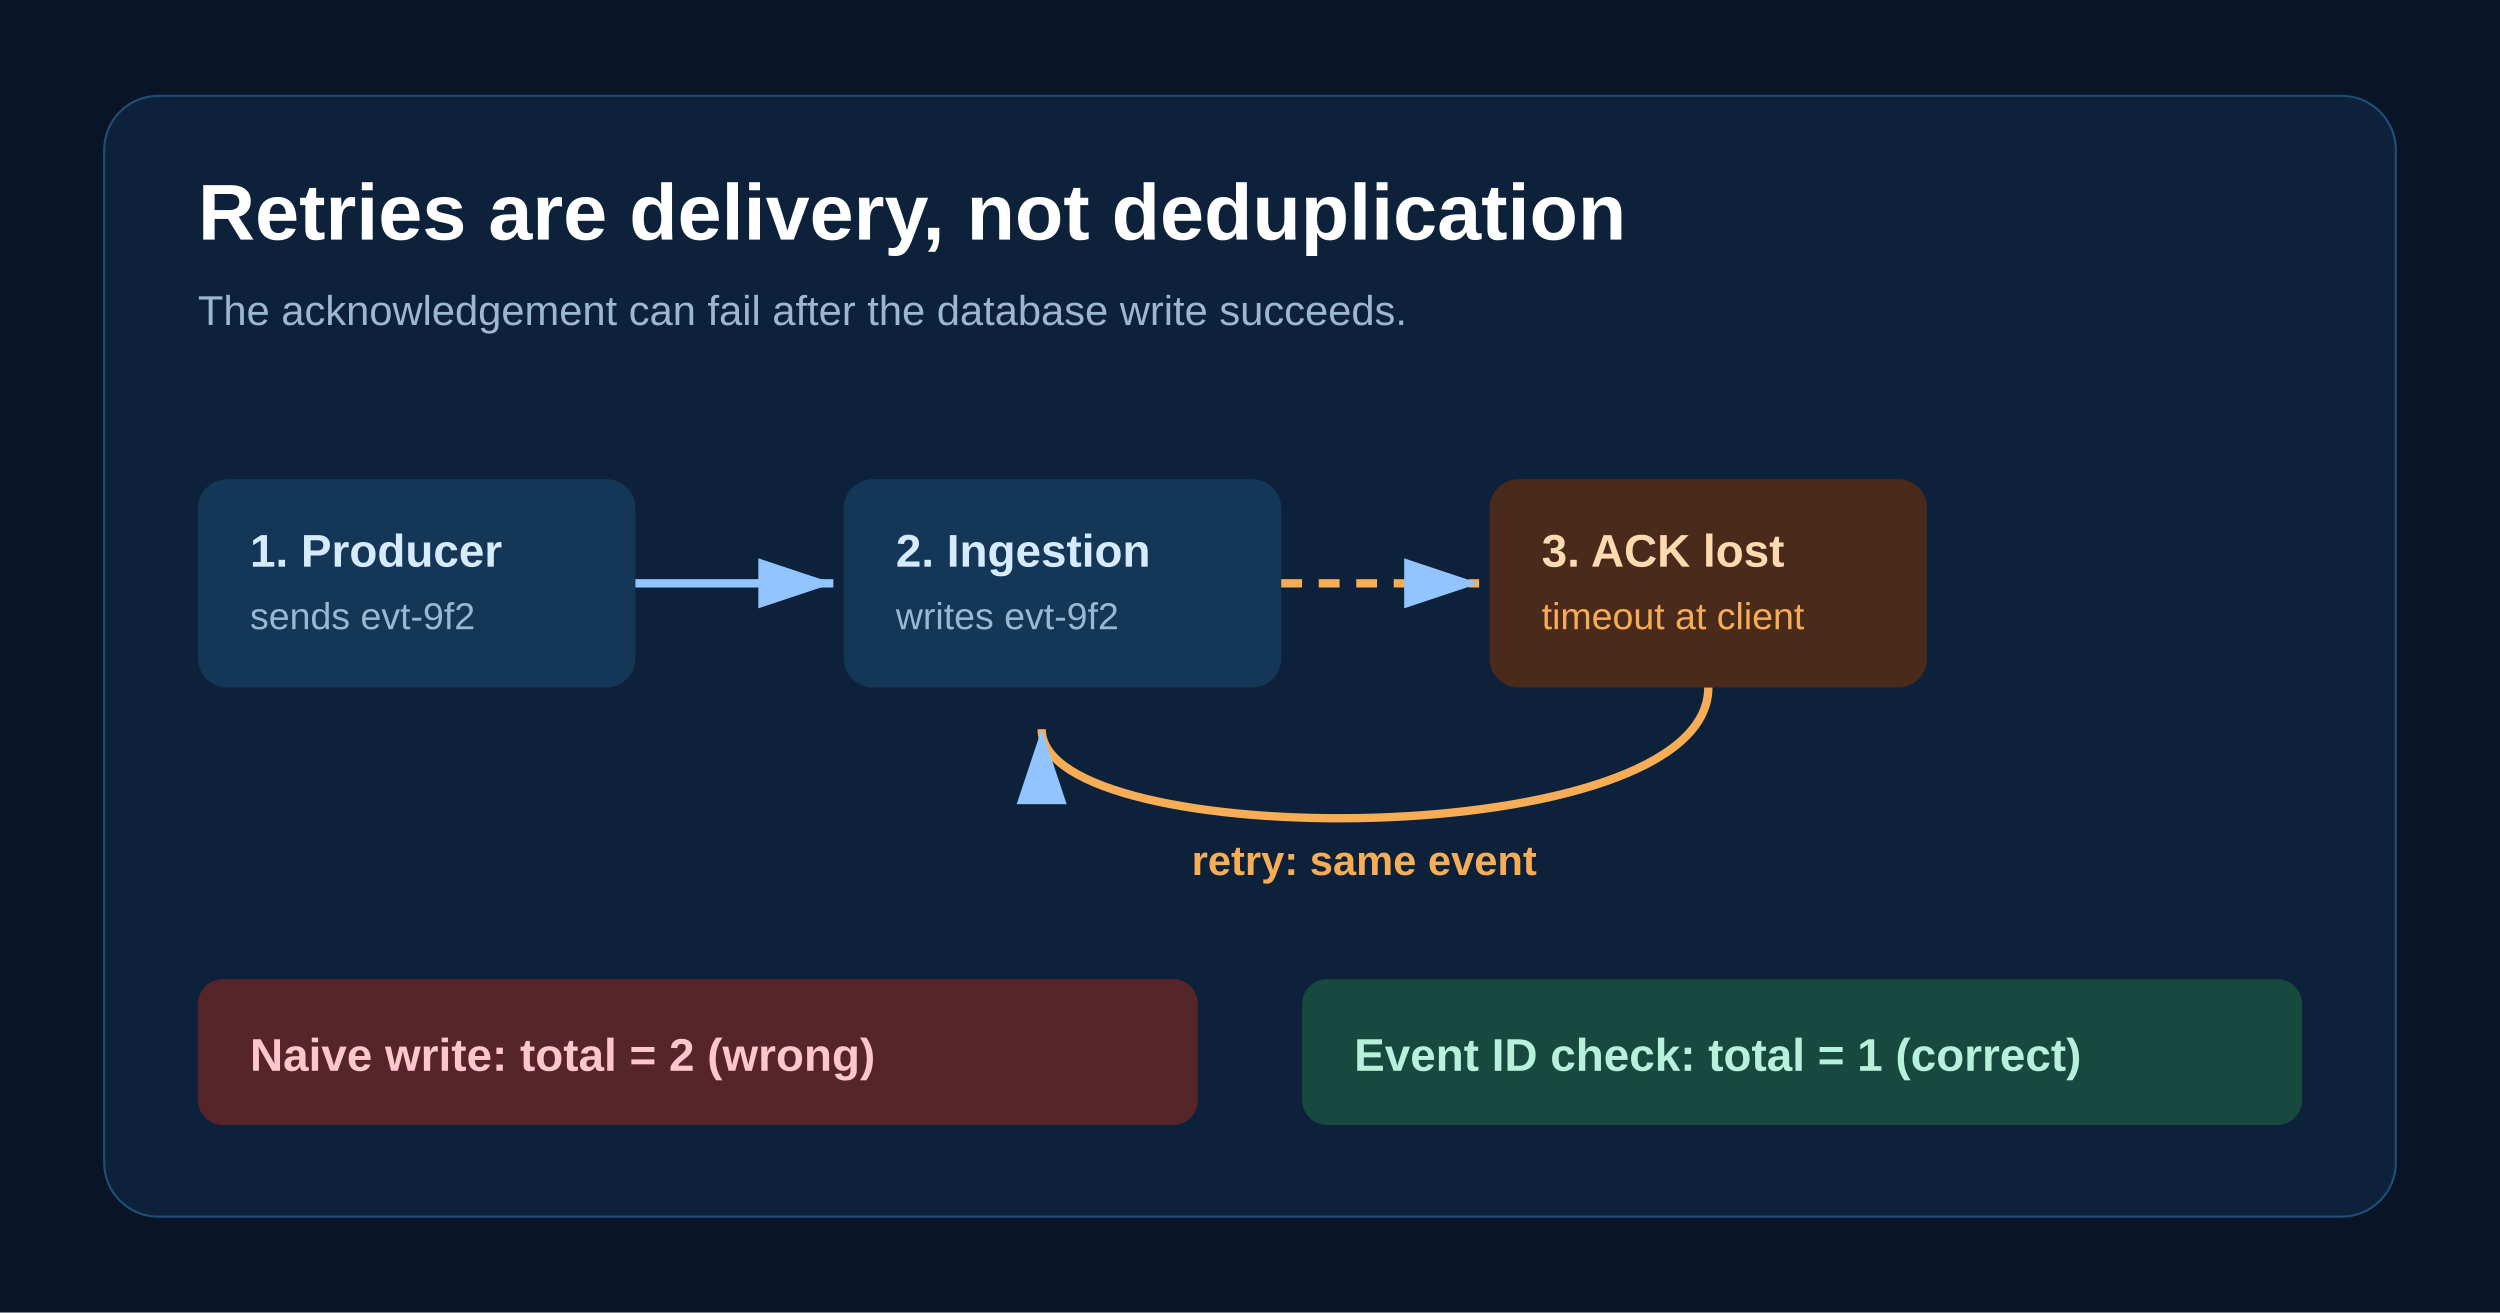
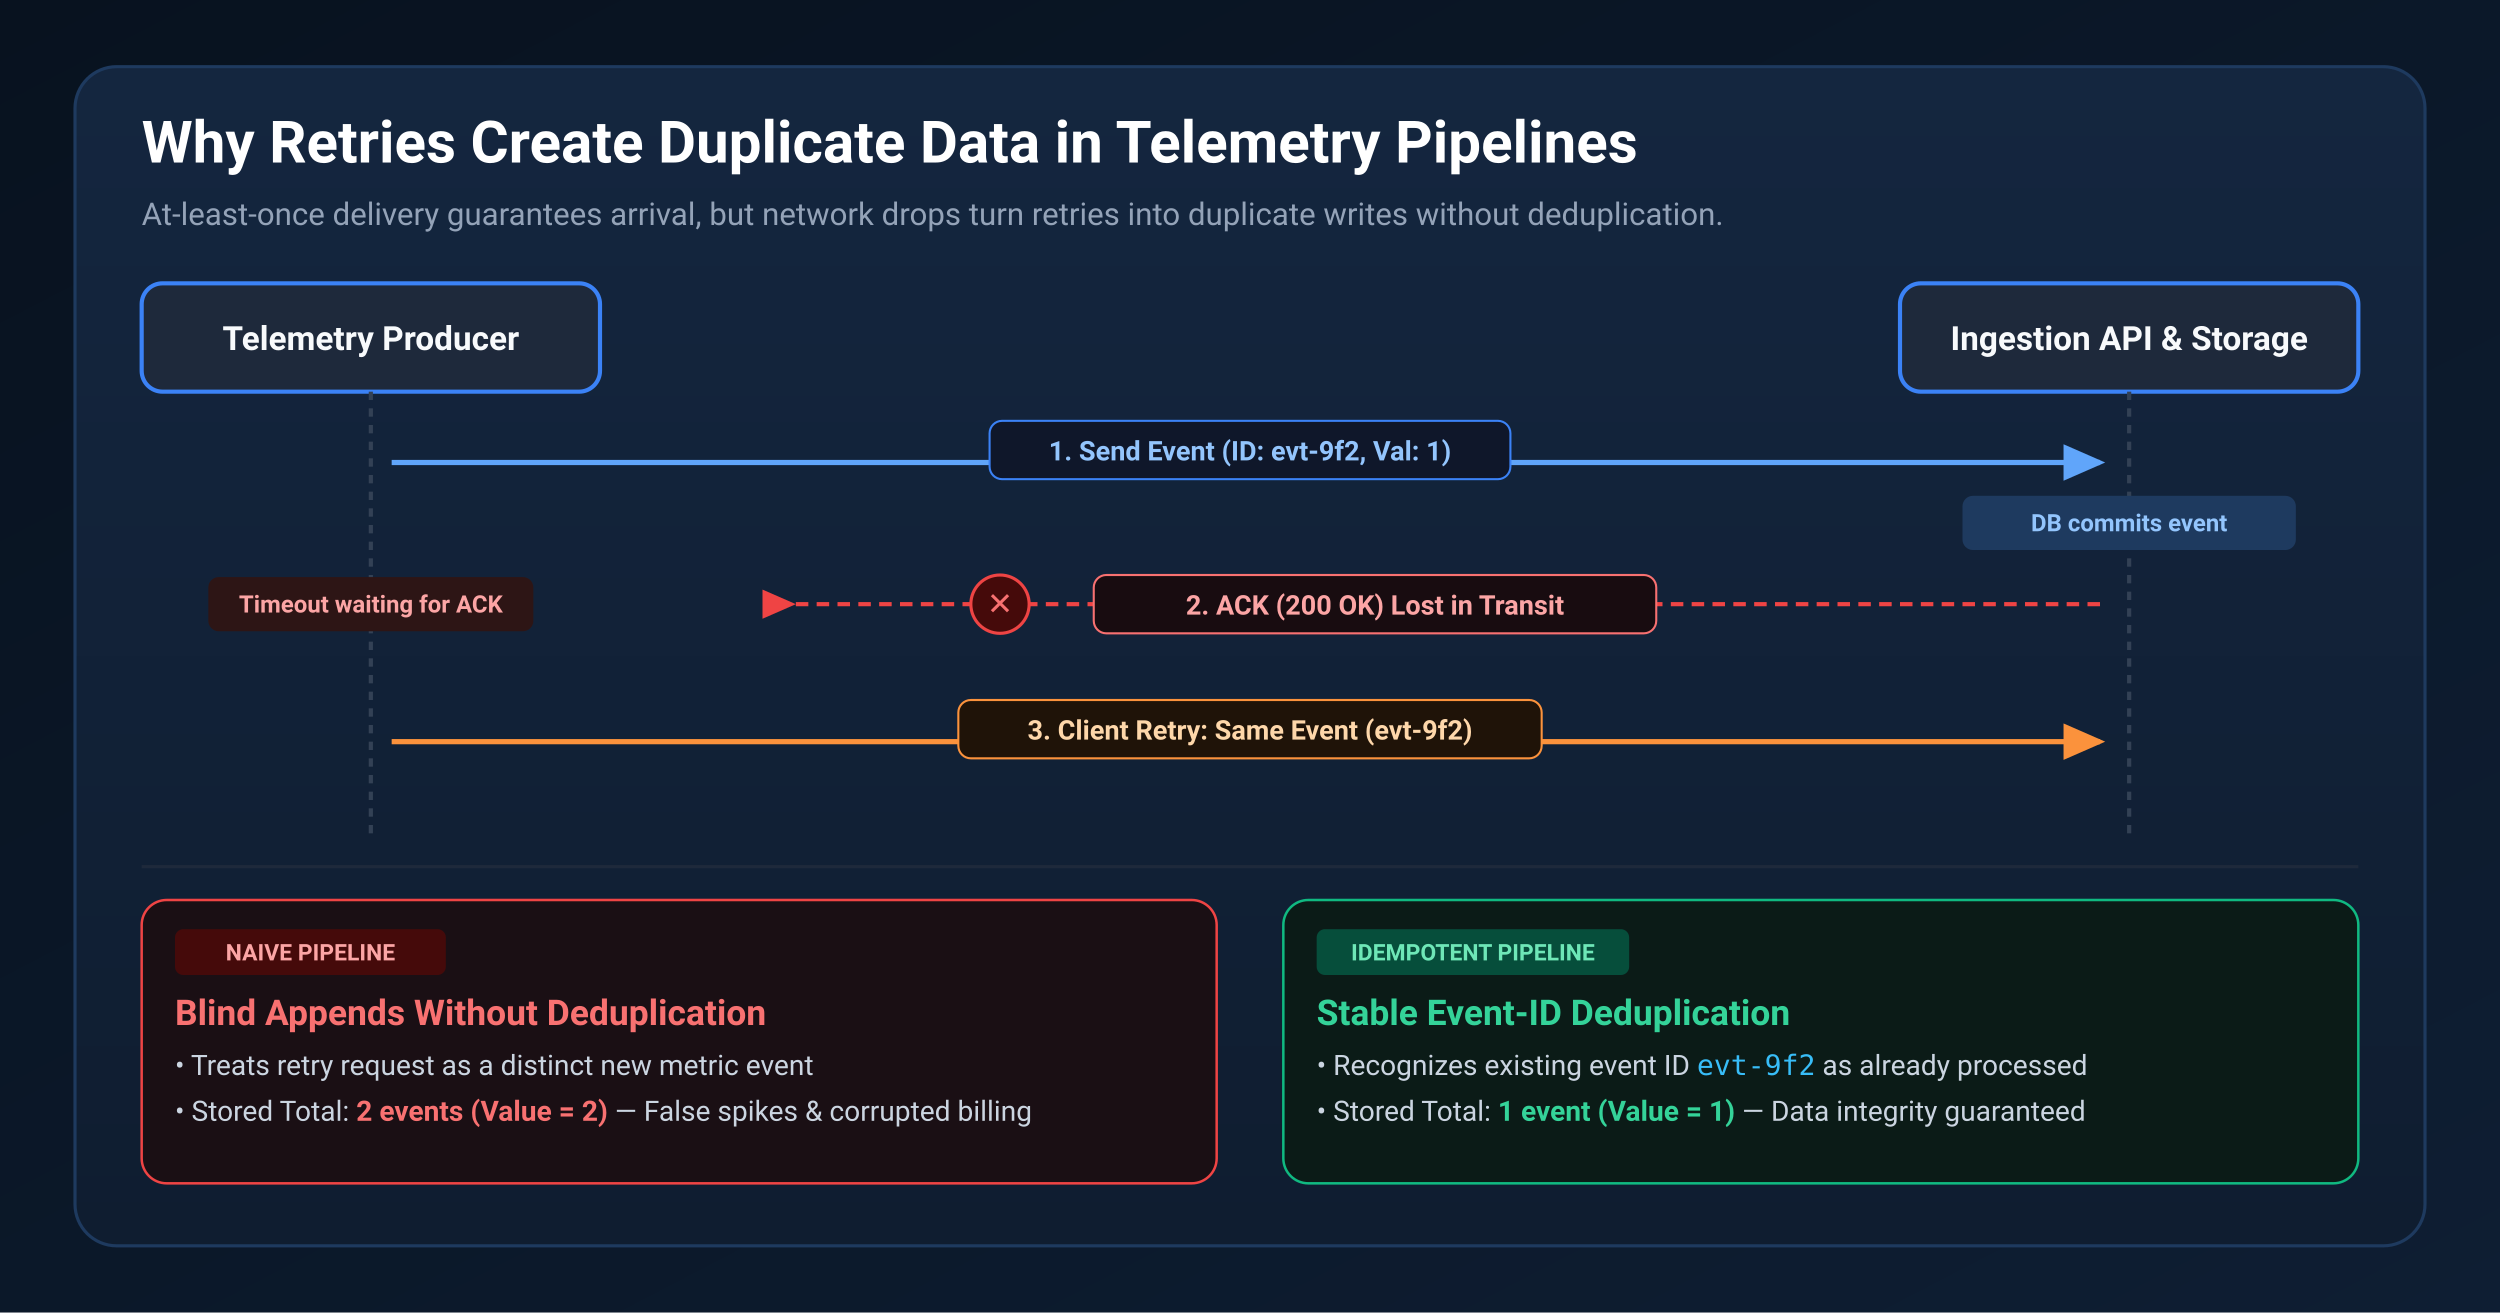
<svg xmlns="http://www.w3.org/2000/svg" width="1200" height="630" viewBox="0 0 1200 630">
  <defs>
-     <marker id="a" markerWidth="10" markerHeight="10" refX="9" refY="3" orient="auto">
-       <path d="M0,0 L0,6 L9,3 z" fill="#92c5ff" />
+     <linearGradient id="bg" x1="0%" y1="0%" x2="100%" y2="100%">
+       <stop offset="0%" stop-color="#08121f" />
+       <stop offset="100%" stop-color="#0e1e33" />
+     </linearGradient>
+     <linearGradient id="cardBg" x1="0%" y1="0%" x2="0%" y2="100%">
+       <stop offset="0%" stop-color="#14263f" />
+       <stop offset="100%" stop-color="#0f1d30" />
+     </linearGradient>
+     <marker id="arrowBlue" markerWidth="10" markerHeight="10" refX="7" refY="3.5" orient="auto">
+       <polygon points="0 0, 8 3.5, 0 7" fill="#60a5fa" />
+     </marker>
+     <marker id="arrowOrange" markerWidth="10" markerHeight="10" refX="7" refY="3.5" orient="auto">
+       <polygon points="0 0, 8 3.5, 0 7" fill="#fb923c" />
+     </marker>
+     <marker id="arrowRedLeft" markerWidth="10" markerHeight="10" refX="1" refY="3.5" orient="auto">
+       <polygon points="8 0, 0 3.5, 8 7" fill="#ef4444" />
    </marker>
  </defs>
-   <rect width="1200" height="630" fill="#071526" />
-   <rect x="50" y="46" width="1100" height="538" rx="26" fill="#0d223a" stroke="#1f4f78" />
-   <text x="95" y="115" fill="#ffffff" font-family="Arial, sans-serif" font-size="38" font-weight="700">Retries are delivery, not deduplication</text>
-   <text x="95" y="156" fill="#9bb7d1" font-family="Arial, sans-serif" font-size="20">The acknowledgement can fail after the database write succeeds.</text>
-   <rect x="95" y="230" width="210" height="100" rx="14" fill="#143657" />
-   <text x="120" y="272" fill="#d7ebff" font-family="Arial" font-size="22" font-weight="700">1. Producer</text>
-   <text x="120" y="302" fill="#9bb7d1" font-family="Arial" font-size="18">sends evt-9f2</text>
-   <path d="M305 280 H400" stroke="#92c5ff" stroke-width="4" marker-end="url(#a)" />
-   <rect x="405" y="230" width="210" height="100" rx="14" fill="#143657" />
-   <text x="430" y="272" fill="#d7ebff" font-family="Arial" font-size="22" font-weight="700">2. Ingestion</text>
-   <text x="430" y="302" fill="#9bb7d1" font-family="Arial" font-size="18">writes evt-9f2</text>
-   <path d="M615 280 H710" stroke="#f7ad55" stroke-width="4" stroke-dasharray="10 8" marker-end="url(#a)" />
-   <rect x="715" y="230" width="210" height="100" rx="14" fill="#4a2a1b" />
-   <text x="740" y="272" fill="#ffd9b0" font-family="Arial" font-size="22" font-weight="700">3. ACK lost</text>
-   <text x="740" y="302" fill="#f7ad55" font-family="Arial" font-size="18">timeout at client</text>
-   <path d="M820 330 C820 410 500 410 500 350" fill="none" stroke="#f7ad55" stroke-width="4" marker-end="url(#a)" />
-   <text x="572" y="420" fill="#f7ad55" font-family="Arial" font-size="20" font-weight="700">retry: same event</text>
-   <rect x="95" y="470" width="480" height="70" rx="12" fill="#55252a" />
-   <text x="120" y="514" fill="#ffc6cb" font-family="Arial" font-size="22" font-weight="700">Naive write: total = 2 (wrong)</text>
-   <rect x="625" y="470" width="480" height="70" rx="12" fill="#17493f" />
-   <text x="650" y="514" fill="#b7f1dc" font-family="Arial" font-size="22" font-weight="700">Event ID check: total = 1 (correct)</text>
+   <rect width="1200" height="630" fill="url(#bg)" />
+   <rect x="36" y="32" width="1128" height="566" rx="20" fill="url(#cardBg)" stroke="#1e3a5f" stroke-width="1.5" />
+   <text x="68" y="78" fill="#ffffff" font-family="-apple-system, BlinkMacSystemFont, 'Segoe UI', Roboto, sans-serif" font-size="28" font-weight="700">Why Retries Create Duplicate Data in Telemetry Pipelines</text>
+   <text x="68" y="108" fill="#94a3b8" font-family="-apple-system, BlinkMacSystemFont, 'Segoe UI', Roboto, sans-serif" font-size="15">At-least-once delivery guarantees arrival, but network drops turn retries into duplicate writes without deduplication.</text>
+   <rect x="68" y="136" width="220" height="52" rx="10" fill="#1e293b" stroke="#3b82f6" stroke-width="2" />
+   <text x="178" y="168" fill="#f8fafc" font-family="-apple-system, BlinkMacSystemFont, 'Segoe UI', Roboto, sans-serif" font-size="16" font-weight="700" text-anchor="middle">Telemetry Producer</text>
+   <rect x="912" y="136" width="220" height="52" rx="10" fill="#1e293b" stroke="#3b82f6" stroke-width="2" />
+   <text x="1022" y="168" fill="#f8fafc" font-family="-apple-system, BlinkMacSystemFont, 'Segoe UI', Roboto, sans-serif" font-size="16" font-weight="700" text-anchor="middle">Ingestion API &amp; Storage</text>
+   <line x1="178" y1="188" x2="178" y2="400" stroke="#334155" stroke-width="2" stroke-dasharray="4 4" />
+   <line x1="1022" y1="188" x2="1022" y2="400" stroke="#334155" stroke-width="2" stroke-dasharray="4 4" />
+   <line x1="188" y1="222" x2="1008" y2="222" stroke="#60a5fa" stroke-width="2.5" marker-end="url(#arrowBlue)" />
+   <rect x="475" y="202" width="250" height="28" rx="6" fill="#0f172a" stroke="#3b82f6" stroke-width="1" />
+   <text x="600" y="221" fill="#93c5fd" font-family="-apple-system, BlinkMacSystemFont, 'Segoe UI', Roboto, sans-serif" font-size="13" font-weight="600" text-anchor="middle">1. Send Event (ID: evt-9f2, Val: 1)</text>
+   <rect x="942" y="238" width="160" height="26" rx="5" fill="#1e3a5f" />
+   <text x="1022" y="255" fill="#93c5fd" font-family="-apple-system, BlinkMacSystemFont, 'Segoe UI', Roboto, sans-serif" font-size="11.5" font-weight="600" text-anchor="middle">DB commits event</text>
+   <line x1="1008" y1="290" x2="380" y2="290" stroke="#ef4444" stroke-width="2" stroke-dasharray="6 4" marker-end="url(#arrowRedLeft)" />
+   <circle cx="480" cy="290" r="14" fill="#450a0a" stroke="#ef4444" stroke-width="1.5" />
+   <text x="480" y="295" fill="#f87171" font-family="-apple-system, BlinkMacSystemFont, 'Segoe UI', Roboto, sans-serif" font-size="15" font-weight="800" text-anchor="middle">✕</text>
+   <rect x="525" y="276" width="270" height="28" rx="6" fill="#180c10" stroke="#f87171" stroke-width="1" />
+   <text x="660" y="295" fill="#fca5a5" font-family="-apple-system, BlinkMacSystemFont, 'Segoe UI', Roboto, sans-serif" font-size="13" font-weight="600" text-anchor="middle">2. ACK (200 OK) Lost in Transit</text>
+   <rect x="100" y="277" width="156" height="26" rx="5" fill="#2d1515" />
+   <text x="178" y="294" fill="#fca5a5" font-family="-apple-system, BlinkMacSystemFont, 'Segoe UI', Roboto, sans-serif" font-size="11.5" font-weight="600" text-anchor="middle">Timeout waiting for ACK</text>
+   <line x1="188" y1="356" x2="1008" y2="356" stroke="#fb923c" stroke-width="2.5" marker-end="url(#arrowOrange)" />
+   <rect x="460" y="336" width="280" height="28" rx="6" fill="#1f1308" stroke="#fb923c" stroke-width="1" />
+   <text x="600" y="355" fill="#fed7aa" font-family="-apple-system, BlinkMacSystemFont, 'Segoe UI', Roboto, sans-serif" font-size="13" font-weight="600" text-anchor="middle">3. Client Retry: Same Event (evt-9f2)</text>
+   <line x1="68" y1="416" x2="1132" y2="416" stroke="#1e293b" stroke-width="1.5" />
+   <rect x="68" y="432" width="516" height="136" rx="12" fill="#1a0f14" stroke="#ef4444" stroke-width="1.2" />
+   <rect x="84" y="446" width="130" height="22" rx="4" fill="#450a0a" />
+   <text x="149" y="461" fill="#fca5a5" font-family="-apple-system, BlinkMacSystemFont, 'Segoe UI', Roboto, sans-serif" font-size="11" font-weight="700" text-anchor="middle">NAIVE PIPELINE</text>
+   <text x="84" y="492" fill="#f87171" font-family="-apple-system, BlinkMacSystemFont, 'Segoe UI', Roboto, sans-serif" font-size="17" font-weight="700">Blind Appends Without Deduplication</text>
+   <text x="84" y="516" fill="#cbd5e1" font-family="-apple-system, BlinkMacSystemFont, 'Segoe UI', Roboto, sans-serif" font-size="13.5">• Treats retry request as a distinct new metric event</text>
+   <text x="84" y="538" fill="#cbd5e1" font-family="-apple-system, BlinkMacSystemFont, 'Segoe UI', Roboto, sans-serif" font-size="13.5">• Stored Total: <tspan fill="#f87171" font-weight="700">2 events (Value = 2)</tspan> — False spikes &amp; corrupted billing</text>
+   <rect x="616" y="432" width="516" height="136" rx="12" fill="#0b1b17" stroke="#10b981" stroke-width="1.2" />
+   <rect x="632" y="446" width="150" height="22" rx="4" fill="#064e3b" />
+   <text x="707" y="461" fill="#6ee7b7" font-family="-apple-system, BlinkMacSystemFont, 'Segoe UI', Roboto, sans-serif" font-size="11" font-weight="700" text-anchor="middle">IDEMPOTENT PIPELINE</text>
+   <text x="632" y="492" fill="#34d399" font-family="-apple-system, BlinkMacSystemFont, 'Segoe UI', Roboto, sans-serif" font-size="17" font-weight="700">Stable Event-ID Deduplication</text>
+   <text x="632" y="516" fill="#cbd5e1" font-family="-apple-system, BlinkMacSystemFont, 'Segoe UI', Roboto, sans-serif" font-size="13.5">• Recognizes existing event ID <tspan fill="#38bdf8" font-family="monospace">evt-9f2</tspan> as already processed</text>
+   <text x="632" y="538" fill="#cbd5e1" font-family="-apple-system, BlinkMacSystemFont, 'Segoe UI', Roboto, sans-serif" font-size="13.5">• Stored Total: <tspan fill="#34d399" font-weight="700">1 event (Value = 1)</tspan> — Data integrity guaranteed</text>
</svg>
